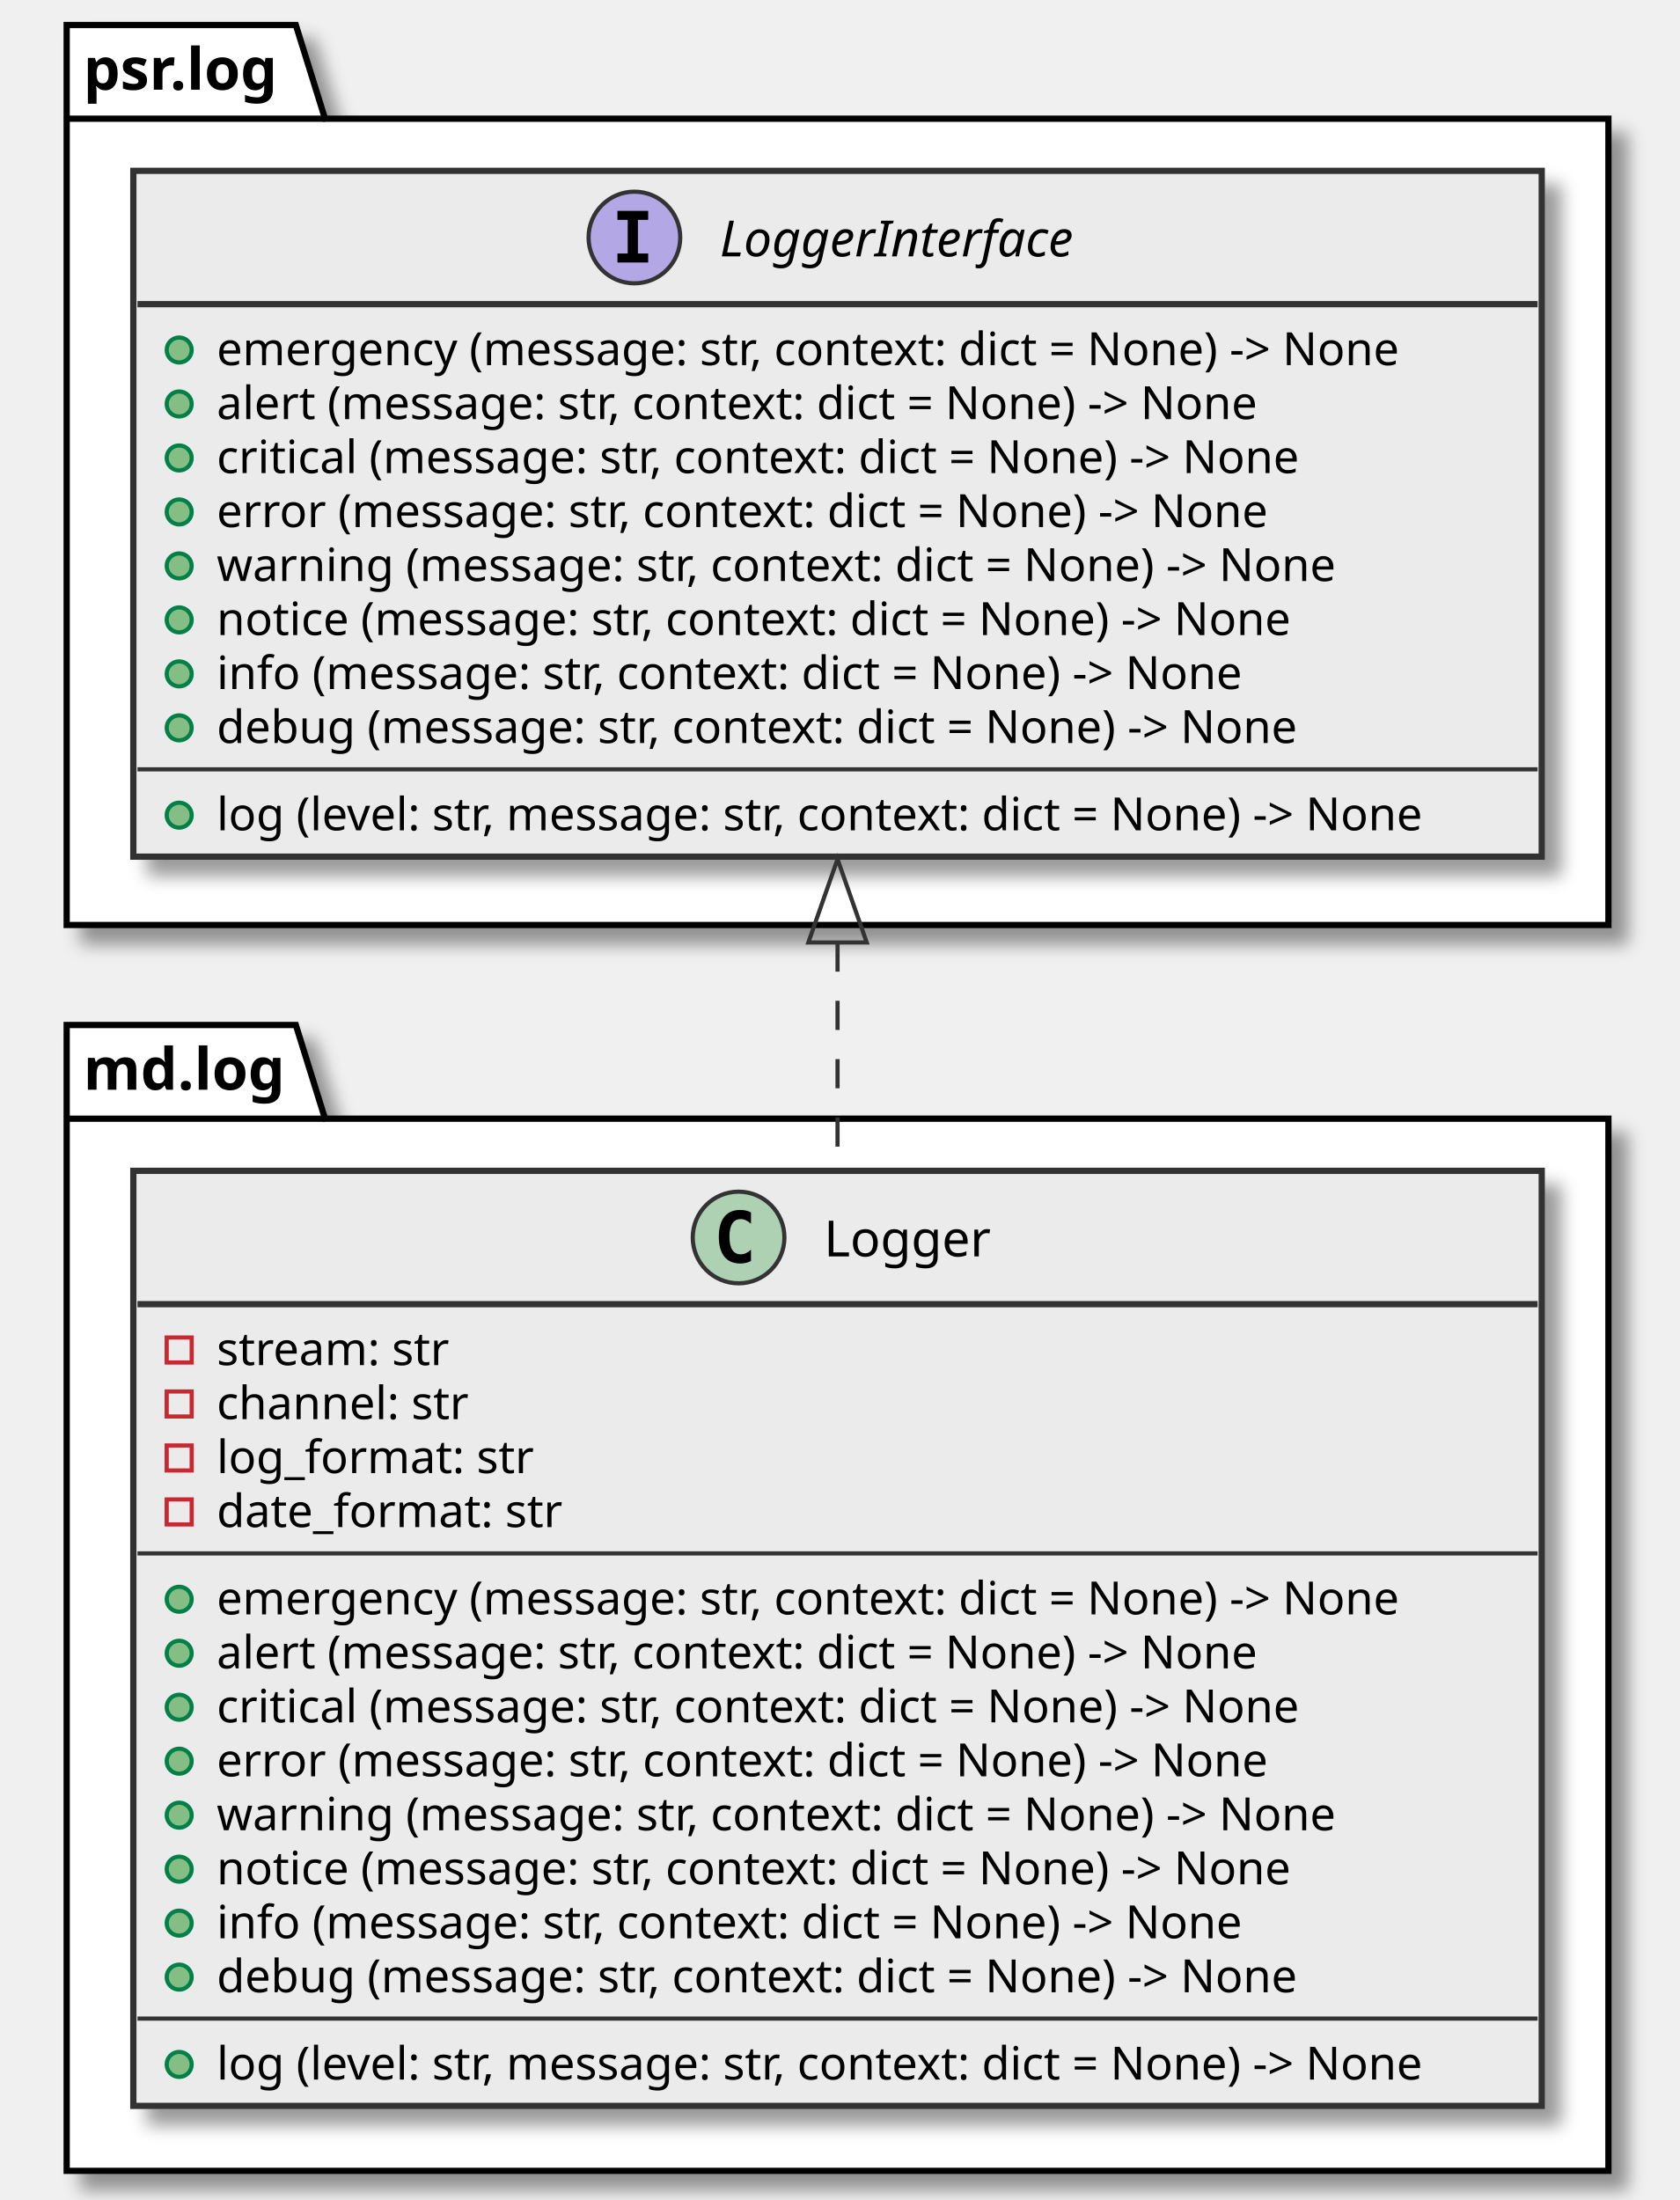
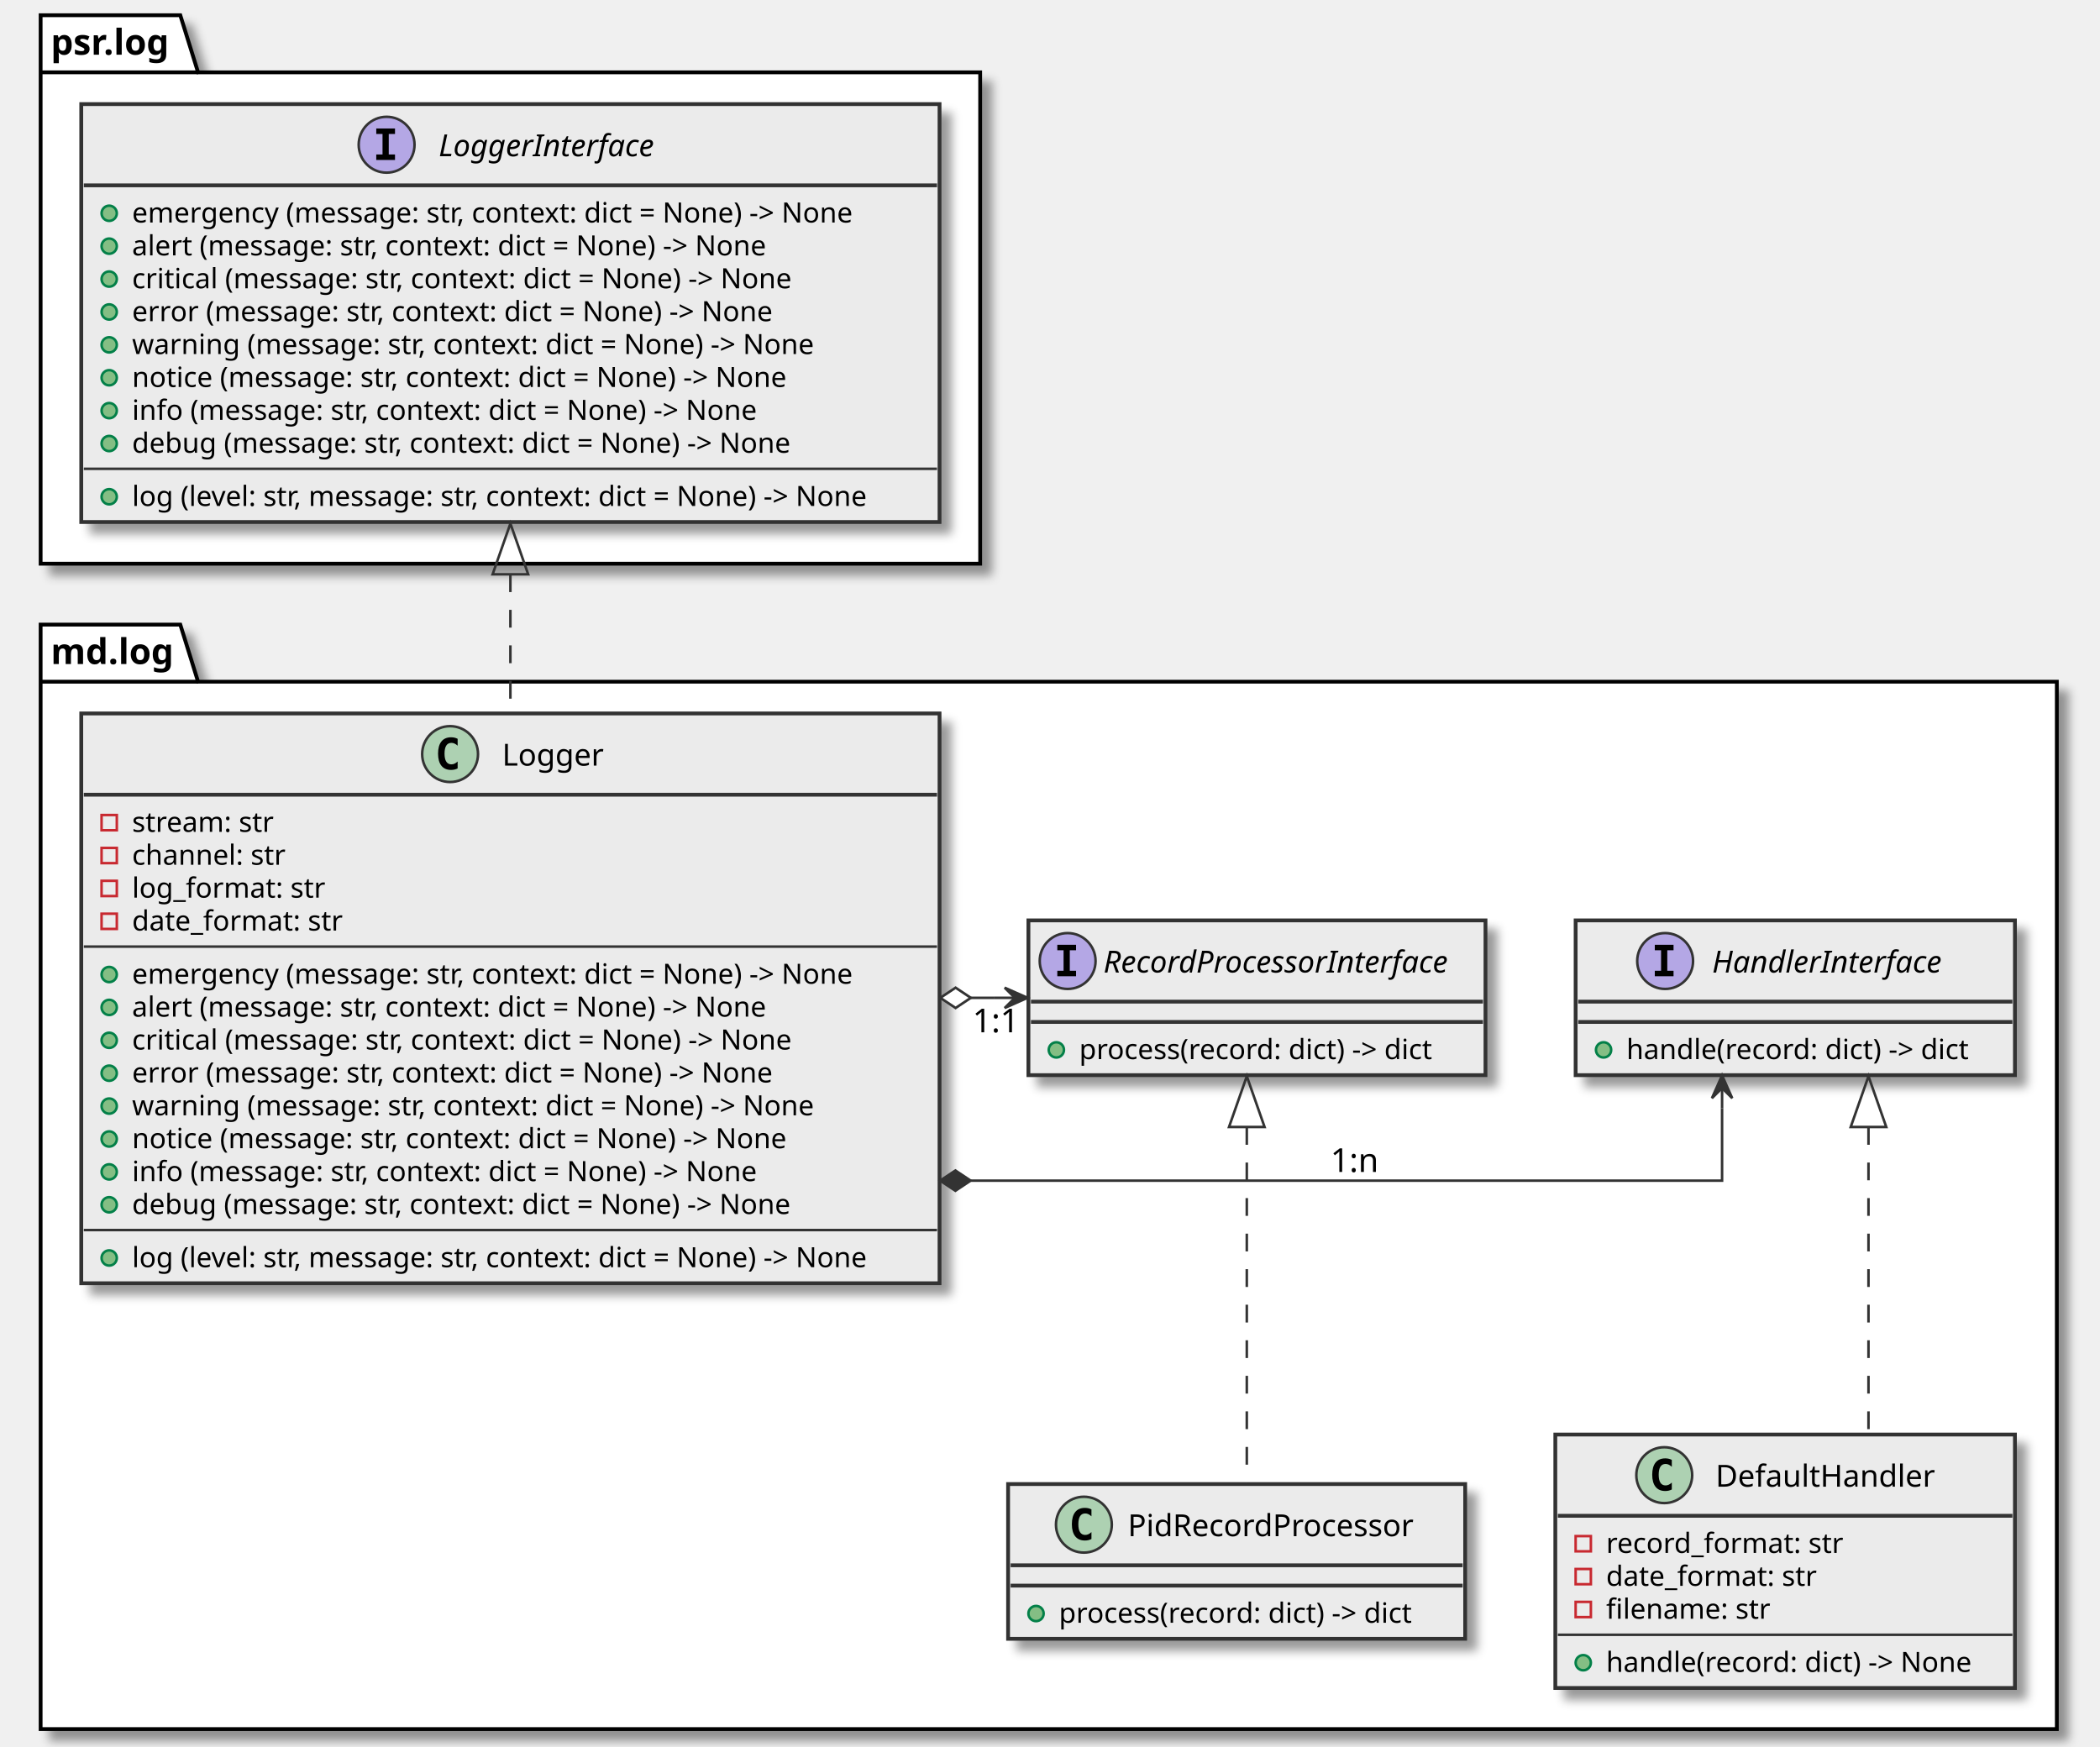
- <svg xmlns="http://www.w3.org/2000/svg" contentScriptType="application/ecmascript" contentStyleType="text/css" height="528px" preserveAspectRatio="none" style="width:403px;height:528px;background:#FFFFFF;" version="1.1" viewBox="0 0 403 528" width="403px" zoomAndPan="magnify">
+ <svg xmlns="http://www.w3.org/2000/svg" contentScriptType="application/ecmascript" contentStyleType="text/css" height="688px" preserveAspectRatio="none" style="width:827px;height:688px;background:#FFFFFF;" version="1.1" viewBox="0 0 827 688" width="827px" zoomAndPan="magnify">
  <defs>
-     <filter height="300%" id="f1glj688zs9dk8" width="300%" x="-1" y="-1">
+     <filter height="300%" id="fl5dvm02n7muv" width="300%" x="-1" y="-1">
      <feGaussianBlur result="blurOut" stdDeviation="2.0" />
      <feColorMatrix in="blurOut" result="blurOut2" type="matrix" values="0 0 0 0 0 0 0 0 0 0 0 0 0 0 0 0 0 0 .4 0" />
      <feOffset dx="4.0" dy="4.0" in="blurOut2" result="blurOut3" />
      <feBlend in="SourceGraphic" in2="blurOut3" mode="normal" />
    </filter>
  </defs>
  <g>
-     <polygon fill="#FFFFFF" filter="url(#f1glj688zs9dk8)" points="16,6,71,6,78,28.488,386,28.488,386,222,16,222,16,6" style="stroke:#000000;stroke-width:1.5;" />
+     <polygon fill="#FFFFFF" filter="url(#fl5dvm02n7muv)" points="16,6,71,6,78,28.488,386,28.488,386,222,16,222,16,6" style="stroke:#000000;stroke-width:1.5;" />
    <line style="stroke:#000000;stroke-width:1.5;" x1="16" x2="78" y1="28.488" y2="28.488" />
    <text fill="#000000" font-family="sans-serif" font-size="14" font-weight="bold" lengthAdjust="spacing" textLength="49" x="20" y="21.535">psr.log</text>
-     <polygon fill="#FFFFFF" filter="url(#f1glj688zs9dk8)" points="16,246,71,246,78,268.488,386,268.488,386,521,16,521,16,246" style="stroke:#000000;stroke-width:1.5;" />
+     <polygon fill="#FFFFFF" filter="url(#fl5dvm02n7muv)" points="16,246,71,246,78,268.488,810,268.488,810,681,16,681,16,246" style="stroke:#000000;stroke-width:1.5;" />
    <line style="stroke:#000000;stroke-width:1.5;" x1="16" x2="78" y1="268.488" y2="268.488" />
    <text fill="#000000" font-family="sans-serif" font-size="14" font-weight="bold" lengthAdjust="spacing" textLength="49" x="20" y="261.535">md.log</text>
-     <rect codeLine="11" fill="#EBEBEB" filter="url(#f1glj688zs9dk8)" height="164.596" id="psr.log.LoggerInterface" style="stroke:#333333;stroke-width:1.5;" width="338" x="32" y="41" />
+     <rect codeLine="11" fill="#EBEBEB" filter="url(#fl5dvm02n7muv)" height="164.596" id="psr.log.LoggerInterface" style="stroke:#333333;stroke-width:1.5;" width="338" x="32" y="41" />
    <ellipse cx="152.25" cy="57" fill="#B4A7E5" rx="11" ry="11" style="stroke:#333333;stroke-width:1.0;" />
    <path d="M148.178,52.765 L148.178,50.607 L155.557,50.607 L155.557,52.765 L153.092,52.765 L153.092,60.842 L155.557,60.842 L155.557,63 L148.178,63 L148.178,60.842 L150.643,60.842 L150.643,52.765 Z " fill="#000000" />
    <text fill="#000000" font-family="sans-serif" font-size="12" font-style="italic" lengthAdjust="spacing" textLength="89" x="172.75" y="61.535">LoggerInterface</text>
    <line style="stroke:#333333;stroke-width:1.5;" x1="33" x2="369" y1="73" y2="73" />
    <ellipse cx="43" cy="84" fill="#84BE84" rx="3" ry="3" style="stroke:#038048;stroke-width:1.0;" />
    <text fill="#000000" font-family="sans-serif" font-size="11" lengthAdjust="spacing" textLength="303" x="52" y="87.635">emergency (message: str, context: dict = None) -&gt; None</text>
    <ellipse cx="43" cy="96.955" fill="#84BE84" rx="3" ry="3" style="stroke:#038048;stroke-width:1.0;" />
    <text fill="#000000" font-family="sans-serif" font-size="11" lengthAdjust="spacing" textLength="268" x="52" y="100.59">alert (message: str, context: dict = None) -&gt; None</text>
    <ellipse cx="43" cy="109.91" fill="#84BE84" rx="3" ry="3" style="stroke:#038048;stroke-width:1.0;" />
    <text fill="#000000" font-family="sans-serif" font-size="11" lengthAdjust="spacing" textLength="280" x="52" y="113.545">critical (message: str, context: dict = None) -&gt; None</text>
    <ellipse cx="43" cy="122.865" fill="#84BE84" rx="3" ry="3" style="stroke:#038048;stroke-width:1.0;" />
    <text fill="#000000" font-family="sans-serif" font-size="11" lengthAdjust="spacing" textLength="272" x="52" y="126.5">error (message: str, context: dict = None) -&gt; None</text>
    <ellipse cx="43" cy="135.82" fill="#84BE84" rx="3" ry="3" style="stroke:#038048;stroke-width:1.0;" />
    <text fill="#000000" font-family="sans-serif" font-size="11" lengthAdjust="spacing" textLength="287" x="52" y="139.455">warning (message: str, context: dict = None) -&gt; None</text>
    <ellipse cx="43" cy="148.775" fill="#84BE84" rx="3" ry="3" style="stroke:#038048;stroke-width:1.0;" />
    <text fill="#000000" font-family="sans-serif" font-size="11" lengthAdjust="spacing" textLength="277" x="52" y="152.41">notice (message: str, context: dict = None) -&gt; None</text>
    <ellipse cx="43" cy="161.731" fill="#84BE84" rx="3" ry="3" style="stroke:#038048;stroke-width:1.0;" />
    <text fill="#000000" font-family="sans-serif" font-size="11" lengthAdjust="spacing" textLength="265" x="52" y="165.365">info (message: str, context: dict = None) -&gt; None</text>
    <ellipse cx="43" cy="174.685" fill="#84BE84" rx="3" ry="3" style="stroke:#038048;stroke-width:1.0;" />
    <text fill="#000000" font-family="sans-serif" font-size="11" lengthAdjust="spacing" textLength="278" x="52" y="178.32">debug (message: str, context: dict = None) -&gt; None</text>
    <line style="stroke:#333333;stroke-width:1.0;" x1="33" x2="369" y1="184.641" y2="184.641" />
    <ellipse cx="43" cy="195.641" fill="#84BE84" rx="3" ry="3" style="stroke:#038048;stroke-width:1.0;" />
    <text fill="#000000" font-family="sans-serif" font-size="11" lengthAdjust="spacing" textLength="312" x="52" y="199.275">log (level: str, message: str, context: dict = None) -&gt; None</text>
-     <rect codeLine="26" fill="#EBEBEB" filter="url(#f1glj688zs9dk8)" height="224.416" id="md.log.Logger" style="stroke:#333333;stroke-width:1.5;" width="338" x="32" y="281" />
+     <rect codeLine="26" fill="#EBEBEB" filter="url(#fl5dvm02n7muv)" height="60.955" id="RecordProcessorInterface" style="stroke:#333333;stroke-width:1.5;" width="180" x="405" y="362.5" />
+     <ellipse cx="420.45" cy="378.5" fill="#B4A7E5" rx="11" ry="11" style="stroke:#333333;stroke-width:1.0;" />
+     <path d="M416.378,374.265 L416.378,372.107 L423.757,372.107 L423.757,374.265 L421.292,374.265 L421.292,382.342 L423.757,382.342 L423.757,384.5 L416.378,384.5 L416.378,382.342 L418.843,382.342 L418.843,374.265 Z " fill="#000000" />
+     <text fill="#000000" font-family="sans-serif" font-size="12" font-style="italic" lengthAdjust="spacing" textLength="147" x="434.55" y="383.035">RecordProcessorInterface</text>
+     <line style="stroke:#333333;stroke-width:1.5;" x1="406" x2="584" y1="394.5" y2="394.5" />
+     <line style="stroke:#333333;stroke-width:1.5;" x1="406" x2="584" y1="402.5" y2="402.5" />
+     <ellipse cx="416" cy="413.5" fill="#84BE84" rx="3" ry="3" style="stroke:#038048;stroke-width:1.0;" />
+     <text fill="#000000" font-family="sans-serif" font-size="11" lengthAdjust="spacing" textLength="154" x="425" y="417.135">process(record: dict) -&gt; dict</text>
+     <rect codeLine="30" fill="#EBEBEB" filter="url(#fl5dvm02n7muv)" height="60.955" id="HandlerInterface" style="stroke:#333333;stroke-width:1.5;" width="173" x="620.5" y="362.5" />
+     <ellipse cx="655.75" cy="378.5" fill="#B4A7E5" rx="11" ry="11" style="stroke:#333333;stroke-width:1.0;" />
+     <path d="M651.678,374.265 L651.678,372.107 L659.057,372.107 L659.057,374.265 L656.592,374.265 L656.592,382.342 L659.057,382.342 L659.057,384.5 L651.678,384.5 L651.678,382.342 L654.143,382.342 L654.143,374.265 Z " fill="#000000" />
+     <text fill="#000000" font-family="sans-serif" font-size="12" font-style="italic" lengthAdjust="spacing" textLength="96" x="674.25" y="383.035">HandlerInterface</text>
+     <line style="stroke:#333333;stroke-width:1.5;" x1="621.5" x2="792.5" y1="394.5" y2="394.5" />
+     <line style="stroke:#333333;stroke-width:1.5;" x1="621.5" x2="792.5" y1="402.5" y2="402.5" />
+     <ellipse cx="631.5" cy="413.5" fill="#84BE84" rx="3" ry="3" style="stroke:#038048;stroke-width:1.0;" />
+     <text fill="#000000" font-family="sans-serif" font-size="11" lengthAdjust="spacing" textLength="147" x="640.5" y="417.135">handle(record: dict) -&gt; dict</text>
+     <rect codeLine="34" fill="#EBEBEB" filter="url(#fl5dvm02n7muv)" height="60.955" id="PidRecordProcessor" style="stroke:#333333;stroke-width:1.5;" width="180" x="397" y="584.5" />
+     <ellipse cx="426.85" cy="600.5" fill="#ADD1B2" rx="11" ry="11" style="stroke:#333333;stroke-width:1.0;" />
+     <path d="M429.823,606.143 Q429.242,606.442 428.603,606.591 Q427.964,606.741 427.258,606.741 Q424.751,606.741 423.432,605.089 Q422.112,603.437 422.112,600.316 Q422.112,597.187 423.432,595.535 Q424.751,593.883 427.258,593.883 Q427.964,593.883 428.611,594.032 Q429.259,594.182 429.823,594.481 L429.823,597.203 Q429.192,596.622 428.599,596.352 Q428.005,596.082 427.374,596.082 Q426.03,596.082 425.345,597.149 Q424.66,598.216 424.66,600.316 Q424.66,602.408 425.345,603.474 Q426.03,604.541 427.374,604.541 Q428.005,604.541 428.599,604.271 Q429.192,604.001 429.823,603.42 Z " fill="#000000" />
+     <text fill="#000000" font-family="sans-serif" font-size="12" lengthAdjust="spacing" textLength="115" x="444.15" y="605.035">PidRecordProcessor</text>
+     <line style="stroke:#333333;stroke-width:1.5;" x1="398" x2="576" y1="616.5" y2="616.5" />
+     <line style="stroke:#333333;stroke-width:1.5;" x1="398" x2="576" y1="624.5" y2="624.5" />
+     <ellipse cx="408" cy="635.5" fill="#84BE84" rx="3" ry="3" style="stroke:#038048;stroke-width:1.0;" />
+     <text fill="#000000" font-family="sans-serif" font-size="11" lengthAdjust="spacing" textLength="154" x="417" y="639.135">process(record: dict) -&gt; dict</text>
+     <rect codeLine="38" fill="#EBEBEB" filter="url(#fl5dvm02n7muv)" height="99.82" id="DefaultHandler" style="stroke:#333333;stroke-width:1.5;" width="181" x="612.5" y="565" />
+     <ellipse cx="655.4" cy="581" fill="#ADD1B2" rx="11" ry="11" style="stroke:#333333;stroke-width:1.0;" />
+     <path d="M658.373,586.643 Q657.792,586.942 657.153,587.091 Q656.514,587.241 655.808,587.241 Q653.301,587.241 651.981,585.589 Q650.662,583.937 650.662,580.816 Q650.662,577.687 651.981,576.035 Q653.301,574.383 655.808,574.383 Q656.514,574.383 657.161,574.532 Q657.809,574.682 658.373,574.981 L658.373,577.703 Q657.742,577.122 657.149,576.852 Q656.555,576.582 655.924,576.582 Q654.58,576.582 653.895,577.649 Q653.21,578.716 653.21,580.816 Q653.21,582.908 653.895,583.974 Q654.58,585.041 655.924,585.041 Q656.555,585.041 657.149,584.771 Q657.742,584.501 658.373,583.92 Z " fill="#000000" />
+     <text fill="#000000" font-family="sans-serif" font-size="12" lengthAdjust="spacing" textLength="87" x="675.6" y="585.535">DefaultHandler</text>
+     <line style="stroke:#333333;stroke-width:1.5;" x1="613.5" x2="792.5" y1="597" y2="597" />
+     <rect fill="none" height="6" style="stroke:#C82930;stroke-width:1.0;" width="6" x="620.5" y="605" />
+     <text fill="#000000" font-family="sans-serif" font-size="11" lengthAdjust="spacing" textLength="99" x="632.5" y="611.635">record_format: str</text>
+     <rect fill="none" height="6" style="stroke:#C82930;stroke-width:1.0;" width="6" x="620.5" y="617.955" />
+     <text fill="#000000" font-family="sans-serif" font-size="11" lengthAdjust="spacing" textLength="86" x="632.5" y="624.59">date_format: str</text>
+     <rect fill="none" height="6" style="stroke:#C82930;stroke-width:1.0;" width="6" x="620.5" y="630.91" />
+     <text fill="#000000" font-family="sans-serif" font-size="11" lengthAdjust="spacing" textLength="66" x="632.5" y="637.545">filename: str</text>
+     <line style="stroke:#333333;stroke-width:1.0;" x1="613.5" x2="792.5" y1="643.865" y2="643.865" />
+     <ellipse cx="623.5" cy="654.865" fill="#84BE84" rx="3" ry="3" style="stroke:#038048;stroke-width:1.0;" />
+     <text fill="#000000" font-family="sans-serif" font-size="11" lengthAdjust="spacing" textLength="155" x="632.5" y="658.5">handle(record: dict) -&gt; None</text>
+     <rect codeLine="46" fill="#EBEBEB" filter="url(#fl5dvm02n7muv)" height="224.416" id="Logger" style="stroke:#333333;stroke-width:1.5;" width="338" x="32" y="281" />
    <ellipse cx="177.25" cy="297" fill="#ADD1B2" rx="11" ry="11" style="stroke:#333333;stroke-width:1.0;" />
    <path d="M180.223,302.643 Q179.642,302.942 179.003,303.091 Q178.364,303.241 177.658,303.241 Q175.151,303.241 173.832,301.589 Q172.512,299.937 172.512,296.816 Q172.512,293.687 173.832,292.035 Q175.151,290.383 177.658,290.383 Q178.364,290.383 179.011,290.532 Q179.659,290.682 180.223,290.981 L180.223,293.703 Q179.592,293.122 178.999,292.852 Q178.405,292.582 177.774,292.582 Q176.43,292.582 175.745,293.649 Q175.06,294.716 175.06,296.816 Q175.06,298.908 175.745,299.974 Q176.43,301.041 177.774,301.041 Q178.405,301.041 178.999,300.771 Q179.592,300.502 180.223,299.92 Z " fill="#000000" />
    <text fill="#000000" font-family="sans-serif" font-size="12" lengthAdjust="spacing" textLength="39" x="197.75" y="301.535">Logger</text>
    <line style="stroke:#333333;stroke-width:1.5;" x1="33" x2="369" y1="313" y2="313" />
    <rect fill="none" height="6" style="stroke:#C82930;stroke-width:1.0;" width="6" x="40" y="321" />
    <text fill="#000000" font-family="sans-serif" font-size="11" lengthAdjust="spacing" textLength="58" x="52" y="327.635">stream: str</text>
    <rect fill="none" height="6" style="stroke:#C82930;stroke-width:1.0;" width="6" x="40" y="333.955" />
    <text fill="#000000" font-family="sans-serif" font-size="11" lengthAdjust="spacing" textLength="63" x="52" y="340.59">channel: str</text>
    <rect fill="none" height="6" style="stroke:#C82930;stroke-width:1.0;" width="6" x="40" y="346.91" />
    <text fill="#000000" font-family="sans-serif" font-size="11" lengthAdjust="spacing" textLength="80" x="52" y="353.545">log_format: str</text>
    <rect fill="none" height="6" style="stroke:#C82930;stroke-width:1.0;" width="6" x="40" y="359.865" />
    <text fill="#000000" font-family="sans-serif" font-size="11" lengthAdjust="spacing" textLength="86" x="52" y="366.5">date_format: str</text>
    <line style="stroke:#333333;stroke-width:1.0;" x1="33" x2="369" y1="372.82" y2="372.82" />
    <ellipse cx="43" cy="383.82" fill="#84BE84" rx="3" ry="3" style="stroke:#038048;stroke-width:1.0;" />
    <text fill="#000000" font-family="sans-serif" font-size="11" lengthAdjust="spacing" textLength="303" x="52" y="387.455">emergency (message: str, context: dict = None) -&gt; None</text>
    <ellipse cx="43" cy="396.775" fill="#84BE84" rx="3" ry="3" style="stroke:#038048;stroke-width:1.0;" />
    <text fill="#000000" font-family="sans-serif" font-size="11" lengthAdjust="spacing" textLength="268" x="52" y="400.41">alert (message: str, context: dict = None) -&gt; None</text>
    <ellipse cx="43" cy="409.731" fill="#84BE84" rx="3" ry="3" style="stroke:#038048;stroke-width:1.0;" />
    <text fill="#000000" font-family="sans-serif" font-size="11" lengthAdjust="spacing" textLength="280" x="52" y="413.365">critical (message: str, context: dict = None) -&gt; None</text>
    <ellipse cx="43" cy="422.685" fill="#84BE84" rx="3" ry="3" style="stroke:#038048;stroke-width:1.0;" />
    <text fill="#000000" font-family="sans-serif" font-size="11" lengthAdjust="spacing" textLength="272" x="52" y="426.32">error (message: str, context: dict = None) -&gt; None</text>
    <ellipse cx="43" cy="435.641" fill="#84BE84" rx="3" ry="3" style="stroke:#038048;stroke-width:1.0;" />
    <text fill="#000000" font-family="sans-serif" font-size="11" lengthAdjust="spacing" textLength="287" x="52" y="439.275">warning (message: str, context: dict = None) -&gt; None</text>
    <ellipse cx="43" cy="448.596" fill="#84BE84" rx="3" ry="3" style="stroke:#038048;stroke-width:1.0;" />
    <text fill="#000000" font-family="sans-serif" font-size="11" lengthAdjust="spacing" textLength="277" x="52" y="452.231">notice (message: str, context: dict = None) -&gt; None</text>
    <ellipse cx="43" cy="461.551" fill="#84BE84" rx="3" ry="3" style="stroke:#038048;stroke-width:1.0;" />
    <text fill="#000000" font-family="sans-serif" font-size="11" lengthAdjust="spacing" textLength="265" x="52" y="465.185">info (message: str, context: dict = None) -&gt; None</text>
    <ellipse cx="43" cy="474.506" fill="#84BE84" rx="3" ry="3" style="stroke:#038048;stroke-width:1.0;" />
    <text fill="#000000" font-family="sans-serif" font-size="11" lengthAdjust="spacing" textLength="278" x="52" y="478.141">debug (message: str, context: dict = None) -&gt; None</text>
    <line style="stroke:#333333;stroke-width:1.0;" x1="33" x2="369" y1="484.461" y2="484.461" />
    <ellipse cx="43" cy="495.461" fill="#84BE84" rx="3" ry="3" style="stroke:#038048;stroke-width:1.0;" />
    <text fill="#000000" font-family="sans-serif" font-size="11" lengthAdjust="spacing" textLength="312" x="52" y="499.096">log (level: str, message: str, context: dict = None) -&gt; None</text>
-     <path d="M201,226.19 C201,226.19 201,280.69 201,280.69 " fill="none" id="psr.log.LoggerInterface-backto-md.log.Logger" style="stroke:#333333;stroke-width:1.0;stroke-dasharray:7.0,7.0;" />
+     <path d="M491,443.87 C491,443.87 491,584.39 491,584.39 " fill="none" id="RecordProcessorInterface-backto-PidRecordProcessor" style="stroke:#333333;stroke-width:1.0;stroke-dasharray:7.0,7.0;" />
+     <polygon fill="none" points="484,443.87,491,423.87,498,443.87,484,443.87" style="stroke:#333333;stroke-width:1.0;" />
+     <path d="M735.83,443.87 C735.83,443.87 735.83,564.78 735.83,564.78 " fill="none" id="HandlerInterface-backto-DefaultHandler" style="stroke:#333333;stroke-width:1.0;stroke-dasharray:7.0,7.0;" />
+     <polygon fill="none" points="728.83,443.87,735.83,423.87,742.83,443.87,728.83,443.87" style="stroke:#333333;stroke-width:1.0;" />
+     <path d="M201,226.19 C201,226.19 201,280.69 201,280.69 " fill="none" id="psr.log.LoggerInterface-backto-Logger" style="stroke:#333333;stroke-width:1.0;stroke-dasharray:7.0,7.0;" />
    <polygon fill="none" points="194,226.19,201,206.19,208,226.19,194,226.19" style="stroke:#333333;stroke-width:1.0;" />
+     <path codeLine="64" d="M382.24,465 C382.24,465 678.17,465 678.17,465 C678.17,465 678.17,436.53 678.17,436.53 " fill="none" id="Logger-HandlerInterface" style="stroke:#333333;stroke-width:1.0;" />
+     <polygon fill="#333333" points="678.17,423.53,674.17,432.53,678.17,428.53,682.17,432.53,678.17,423.53" style="stroke:#333333;stroke-width:1.0;" />
+     <line style="stroke:#333333;stroke-width:1.0;" x1="678.17" x2="678.17" y1="428.53" y2="436.53" />
+     <polygon fill="#333333" points="370.24,465,376.24,469,382.24,465,376.24,461,370.24,465" style="stroke:#333333;stroke-width:1.0;" />
+     <text fill="#000000" font-family="sans-serif" font-size="13" lengthAdjust="spacing" textLength="20" x="523.94" y="461.568">1:n</text>
+     <path codeLine="65" d="M382.32,393 C382.32,393 391.65,393 391.65,393 " fill="none" id="Logger-RecordProcessorInterface" style="stroke:#333333;stroke-width:1.0;" />
+     <polygon fill="#333333" points="404.65,393,395.65,389,399.65,393,395.65,397,404.65,393" style="stroke:#333333;stroke-width:1.0;" />
+     <line style="stroke:#333333;stroke-width:1.0;" x1="399.65" x2="391.65" y1="393" y2="393" />
+     <polygon fill="#FFFFFF" points="370.32,393,376.32,397,382.32,393,376.32,389,370.32,393" style="stroke:#333333;stroke-width:1.0;" />
+     <text fill="#000000" font-family="sans-serif" font-size="13" lengthAdjust="spacing" textLength="20" x="382.99" y="406.568">1:1</text>
  </g>
</svg>
